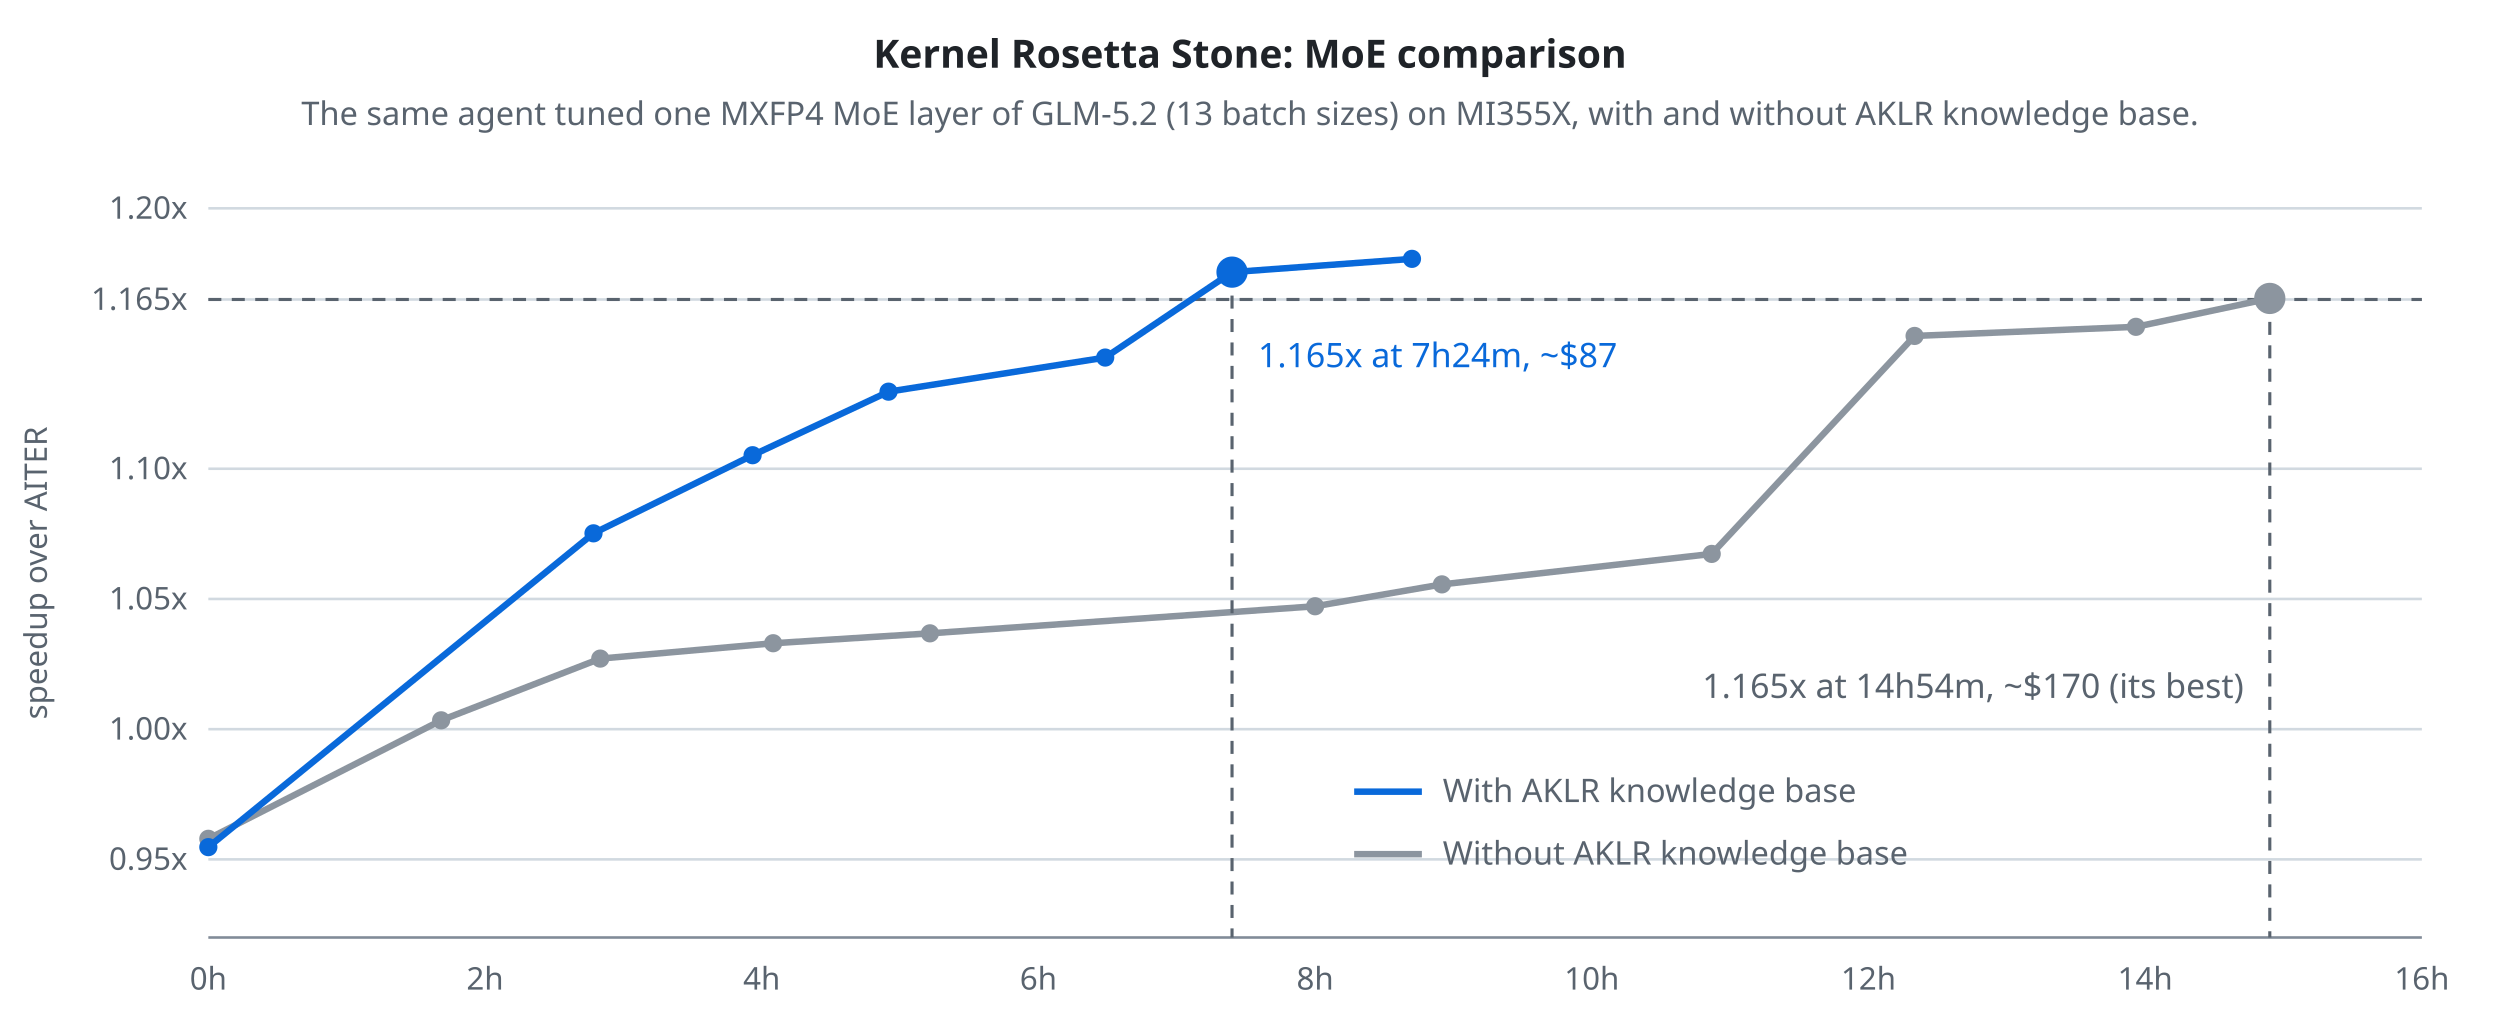
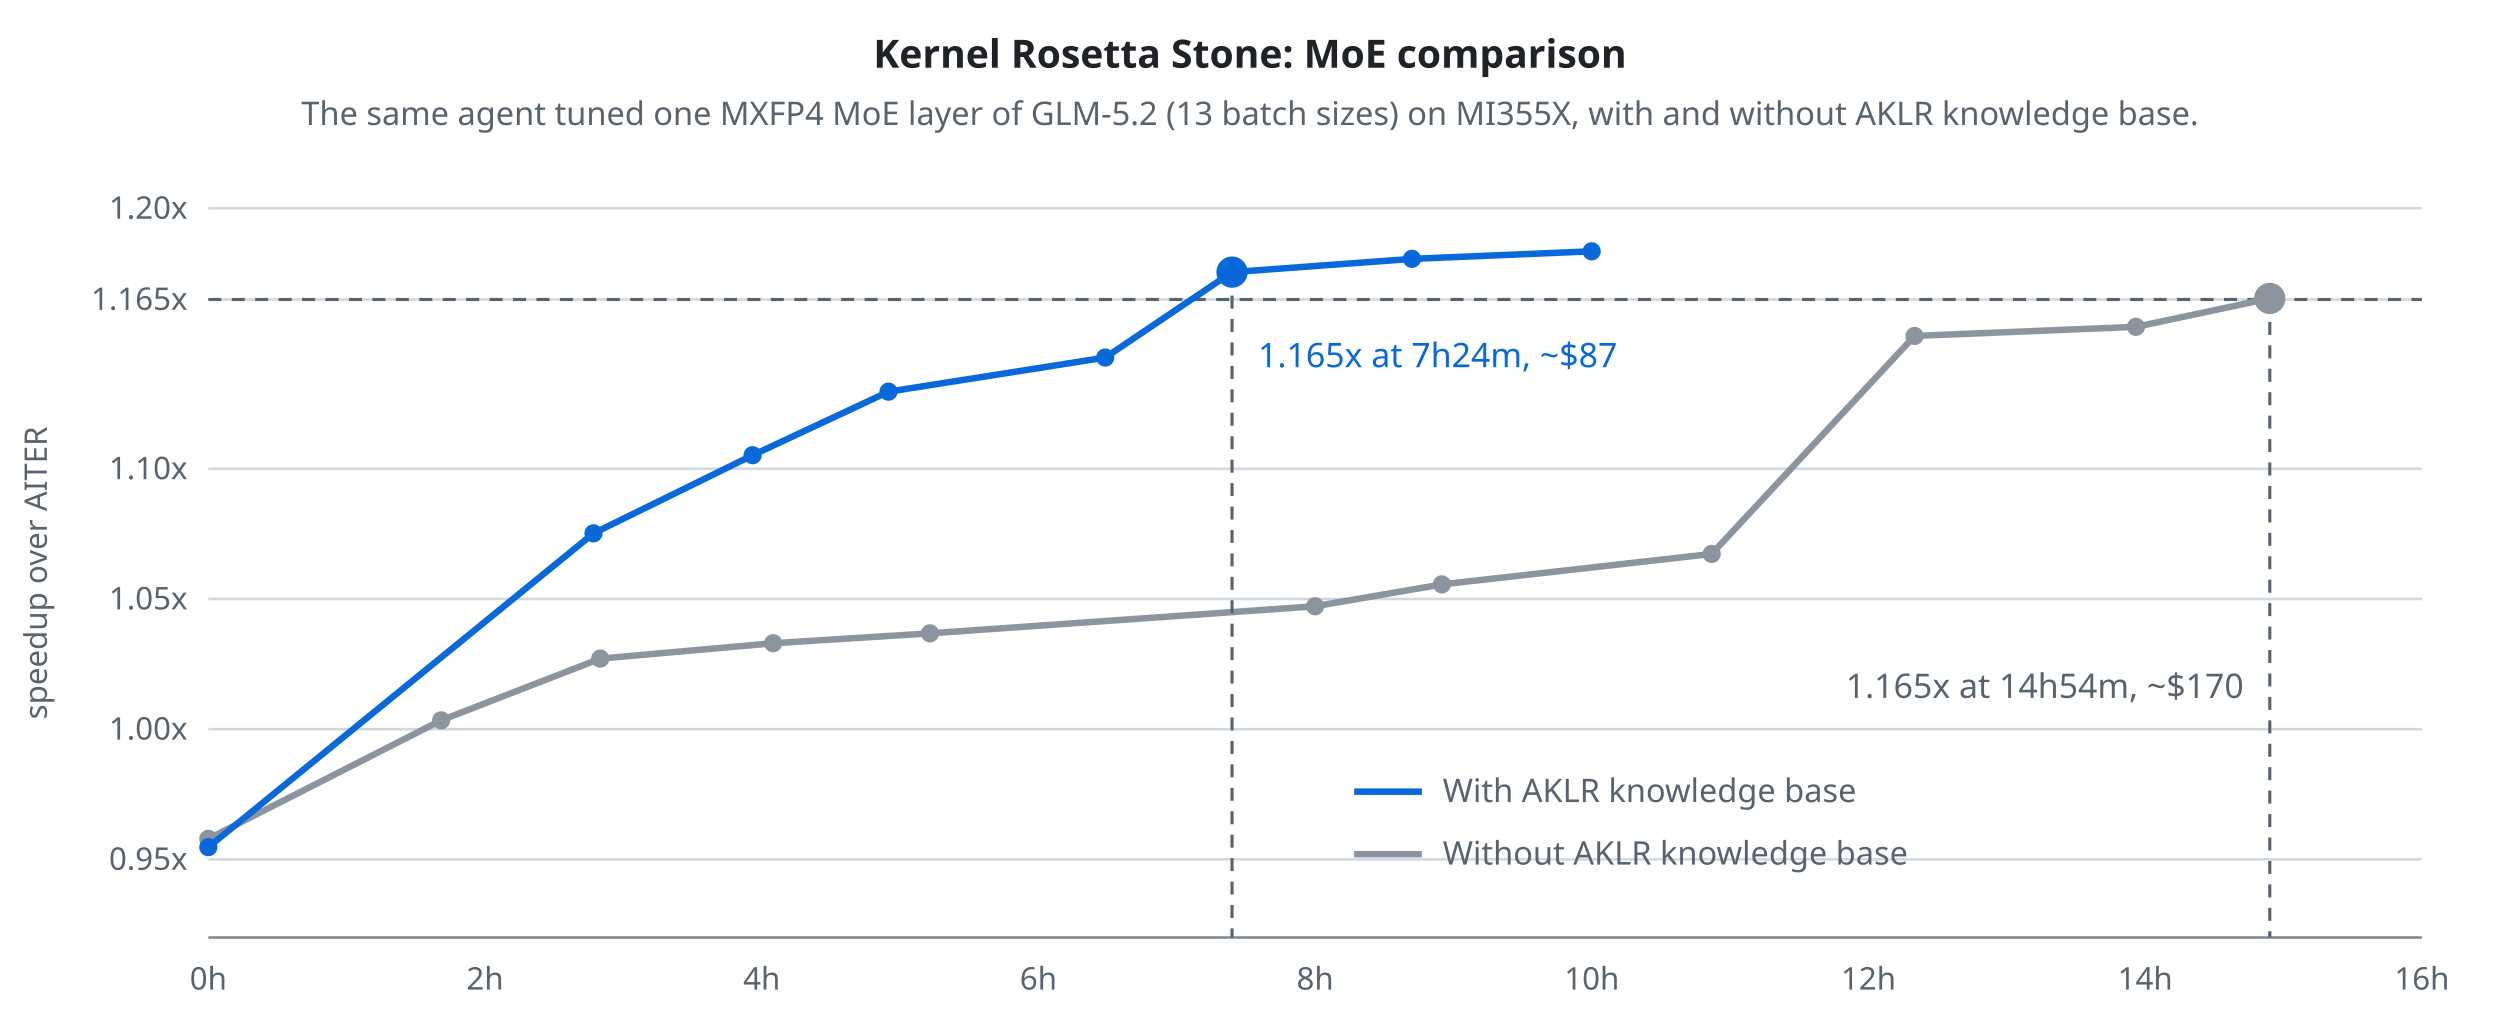
<svg xmlns="http://www.w3.org/2000/svg" width="960" height="395" viewBox="0 0 960 395">
  <style>
  .bg{fill:none}
  text{font-family:-apple-system,BlinkMacSystemFont,"Segoe UI","Noto Sans",Helvetica,Arial,"DejaVu Sans",sans-serif;fill:#1f2328}
  .t{font-size:15px;font-weight:600}
  .s{font-size:12.5px;fill:#59636e}
  .grid{stroke:#d1d9e0;stroke-width:1}
  .axis{stroke:#818b98;stroke-width:1}
  .tick{font-size:12px;fill:#59636e}
  .a{stroke:#0969da;stroke-width:2.5;fill:none}
  .b{stroke:#8c959f;stroke-width:2.5;fill:none}
  .ad{fill:#0969da}.bd{fill:#8c959f}
  .ref{stroke:#59636e;stroke-width:1.2;stroke-dasharray:5 4}
  .note{font-size:13px}
  .na{fill:#0969da}.nb{fill:#59636e}
  @media (prefers-color-scheme: dark){
    text{fill:#f0f6fc}
    .s,.tick{fill:#9198a1}
    .axis{stroke:#9198a1}
    .grid{stroke:#3d444d}
    .a{stroke:#4493f8}.ad,.na{fill:#4493f8}
    .b{stroke:#7d8590}.bd{fill:#7d8590}.nb{fill:#9198a1}
    .ref{stroke:#9198a1}
  }
</style>
  <text class="t" x="480.0" y="26" text-anchor="middle">Kernel Rosetta Stone: MoE comparison</text>
  <text class="s" x="480.0" y="48" text-anchor="middle">The same agent tuned one MXFP4 MoE layer of GLM-5.2 (13 batch sizes) on MI355X, with and without AKLR knowledge base.</text>
  <text class="tick" x="18" y="220.0" text-anchor="middle" transform="rotate(-90 18 220.0)">speedup over AITER</text>
  <line class="grid" x1="80" x2="930" y1="330.0" y2="330.0" />
  <text class="tick" x="72" y="334.0" text-anchor="end">0.95x</text>
  <line class="grid" x1="80" x2="930" y1="280.0" y2="280.0" />
  <text class="tick" x="72" y="284.0" text-anchor="end">1.00x</text>
  <line class="grid" x1="80" x2="930" y1="230.0" y2="230.0" />
  <text class="tick" x="72" y="234.0" text-anchor="end">1.05x</text>
  <line class="grid" x1="80" x2="930" y1="180.0" y2="180.0" />
  <text class="tick" x="72" y="184.0" text-anchor="end">1.10x</text>
  <line class="grid" x1="80" x2="930" y1="115.0" y2="115.0" />
  <text class="tick" x="72" y="119.0" text-anchor="end">1.165x</text>
  <line class="grid" x1="80" x2="930" y1="80.0" y2="80.0" />
  <text class="tick" x="72" y="84.0" text-anchor="end">1.20x</text>
  <text class="tick" x="80.00" y="380" text-anchor="middle">0h</text>
  <text class="tick" x="186.25" y="380" text-anchor="middle">2h</text>
  <text class="tick" x="292.50" y="380" text-anchor="middle">4h</text>
  <text class="tick" x="398.75" y="380" text-anchor="middle">6h</text>
  <text class="tick" x="505.00" y="380" text-anchor="middle">8h</text>
  <text class="tick" x="611.25" y="380" text-anchor="middle">10h</text>
  <text class="tick" x="717.50" y="380" text-anchor="middle">12h</text>
  <text class="tick" x="823.75" y="380" text-anchor="middle">14h</text>
  <text class="tick" x="930.00" y="380" text-anchor="middle">16h</text>
  <line class="axis" x1="80" x2="930" y1="360" y2="360" />
  <line class="ref" x1="80" x2="930" y1="115.0" y2="115.0" />
  <path class="b" d="M80.0,322.1 L169.4,276.6 L230.5,252.9 L296.9,247.0 L357.1,243.2 L505.0,232.8 L553.7,224.4 L657.3,212.7 L735.2,129.0 L820.2,125.5 L871.6,114.6" />
  <circle class="bd" cx="80.0" cy="322.1" r="3.5" />
  <circle class="bd" cx="169.4" cy="276.6" r="3.5" />
  <circle class="bd" cx="230.5" cy="252.9" r="3.5" />
  <circle class="bd" cx="296.9" cy="247.0" r="3.5" />
  <circle class="bd" cx="357.1" cy="243.2" r="3.5" />
  <circle class="bd" cx="505.0" cy="232.8" r="3.5" />
  <circle class="bd" cx="553.7" cy="224.4" r="3.5" />
  <circle class="bd" cx="657.3" cy="212.7" r="3.5" />
  <circle class="bd" cx="735.2" cy="129.0" r="3.5" />
  <circle class="bd" cx="820.2" cy="125.5" r="3.5" />
  <circle class="bd" cx="871.6" cy="114.6" r="3.5" />
-   <path class="a" d="M80.0,325.3 L227.9,204.8 L289.0,174.8 L341.2,150.4 L424.4,137.3 L473.1,104.5 L542.2,99.4" />
+   <path class="a" d="M80.0,325.3 L227.9,204.8 L289.0,174.8 L341.2,150.4 L424.4,137.3 L473.1,104.5 L542.2,99.4 L611.2,96.5" />
  <circle class="ad" cx="80.0" cy="325.3" r="3.5" />
  <circle class="ad" cx="227.9" cy="204.8" r="3.5" />
  <circle class="ad" cx="289.0" cy="174.8" r="3.5" />
  <circle class="ad" cx="341.2" cy="150.4" r="3.5" />
  <circle class="ad" cx="424.4" cy="137.3" r="3.5" />
  <circle class="ad" cx="473.1" cy="104.5" r="3.5" />
  <circle class="ad" cx="542.2" cy="99.4" r="3.5" />
+   <circle class="ad" cx="611.2" cy="96.5" r="3.5" />
  <line class="ref" x1="473.1" x2="473.1" y1="104.5" y2="360" />
  <circle class="ad" cx="473.1" cy="104.5" r="6" />
  <line class="ref" x1="871.6" x2="871.6" y1="114.6" y2="360" />
  <circle class="bd" cx="871.6" cy="114.6" r="6" />
  <text class="note na" x="483.1" y="141.0" text-anchor="start">1.165x at 7h24m, ~$87</text>
-   <text class="note nb" x="861.6" y="268" text-anchor="end">1.165x at 14h54m, ~$170 (its best)</text>
+   <text class="note nb" x="861.6" y="268" text-anchor="end">1.165x at 14h54m, ~$170</text>
  <line class="a" x1="520" x2="546" y1="304" y2="304" />
  <text class="s" x="554" y="308">With AKLR knowledge base</text>
  <line class="b" x1="520" x2="546" y1="328" y2="328" />
  <text class="s" x="554" y="332">Without AKLR knowledge base</text>
</svg>
